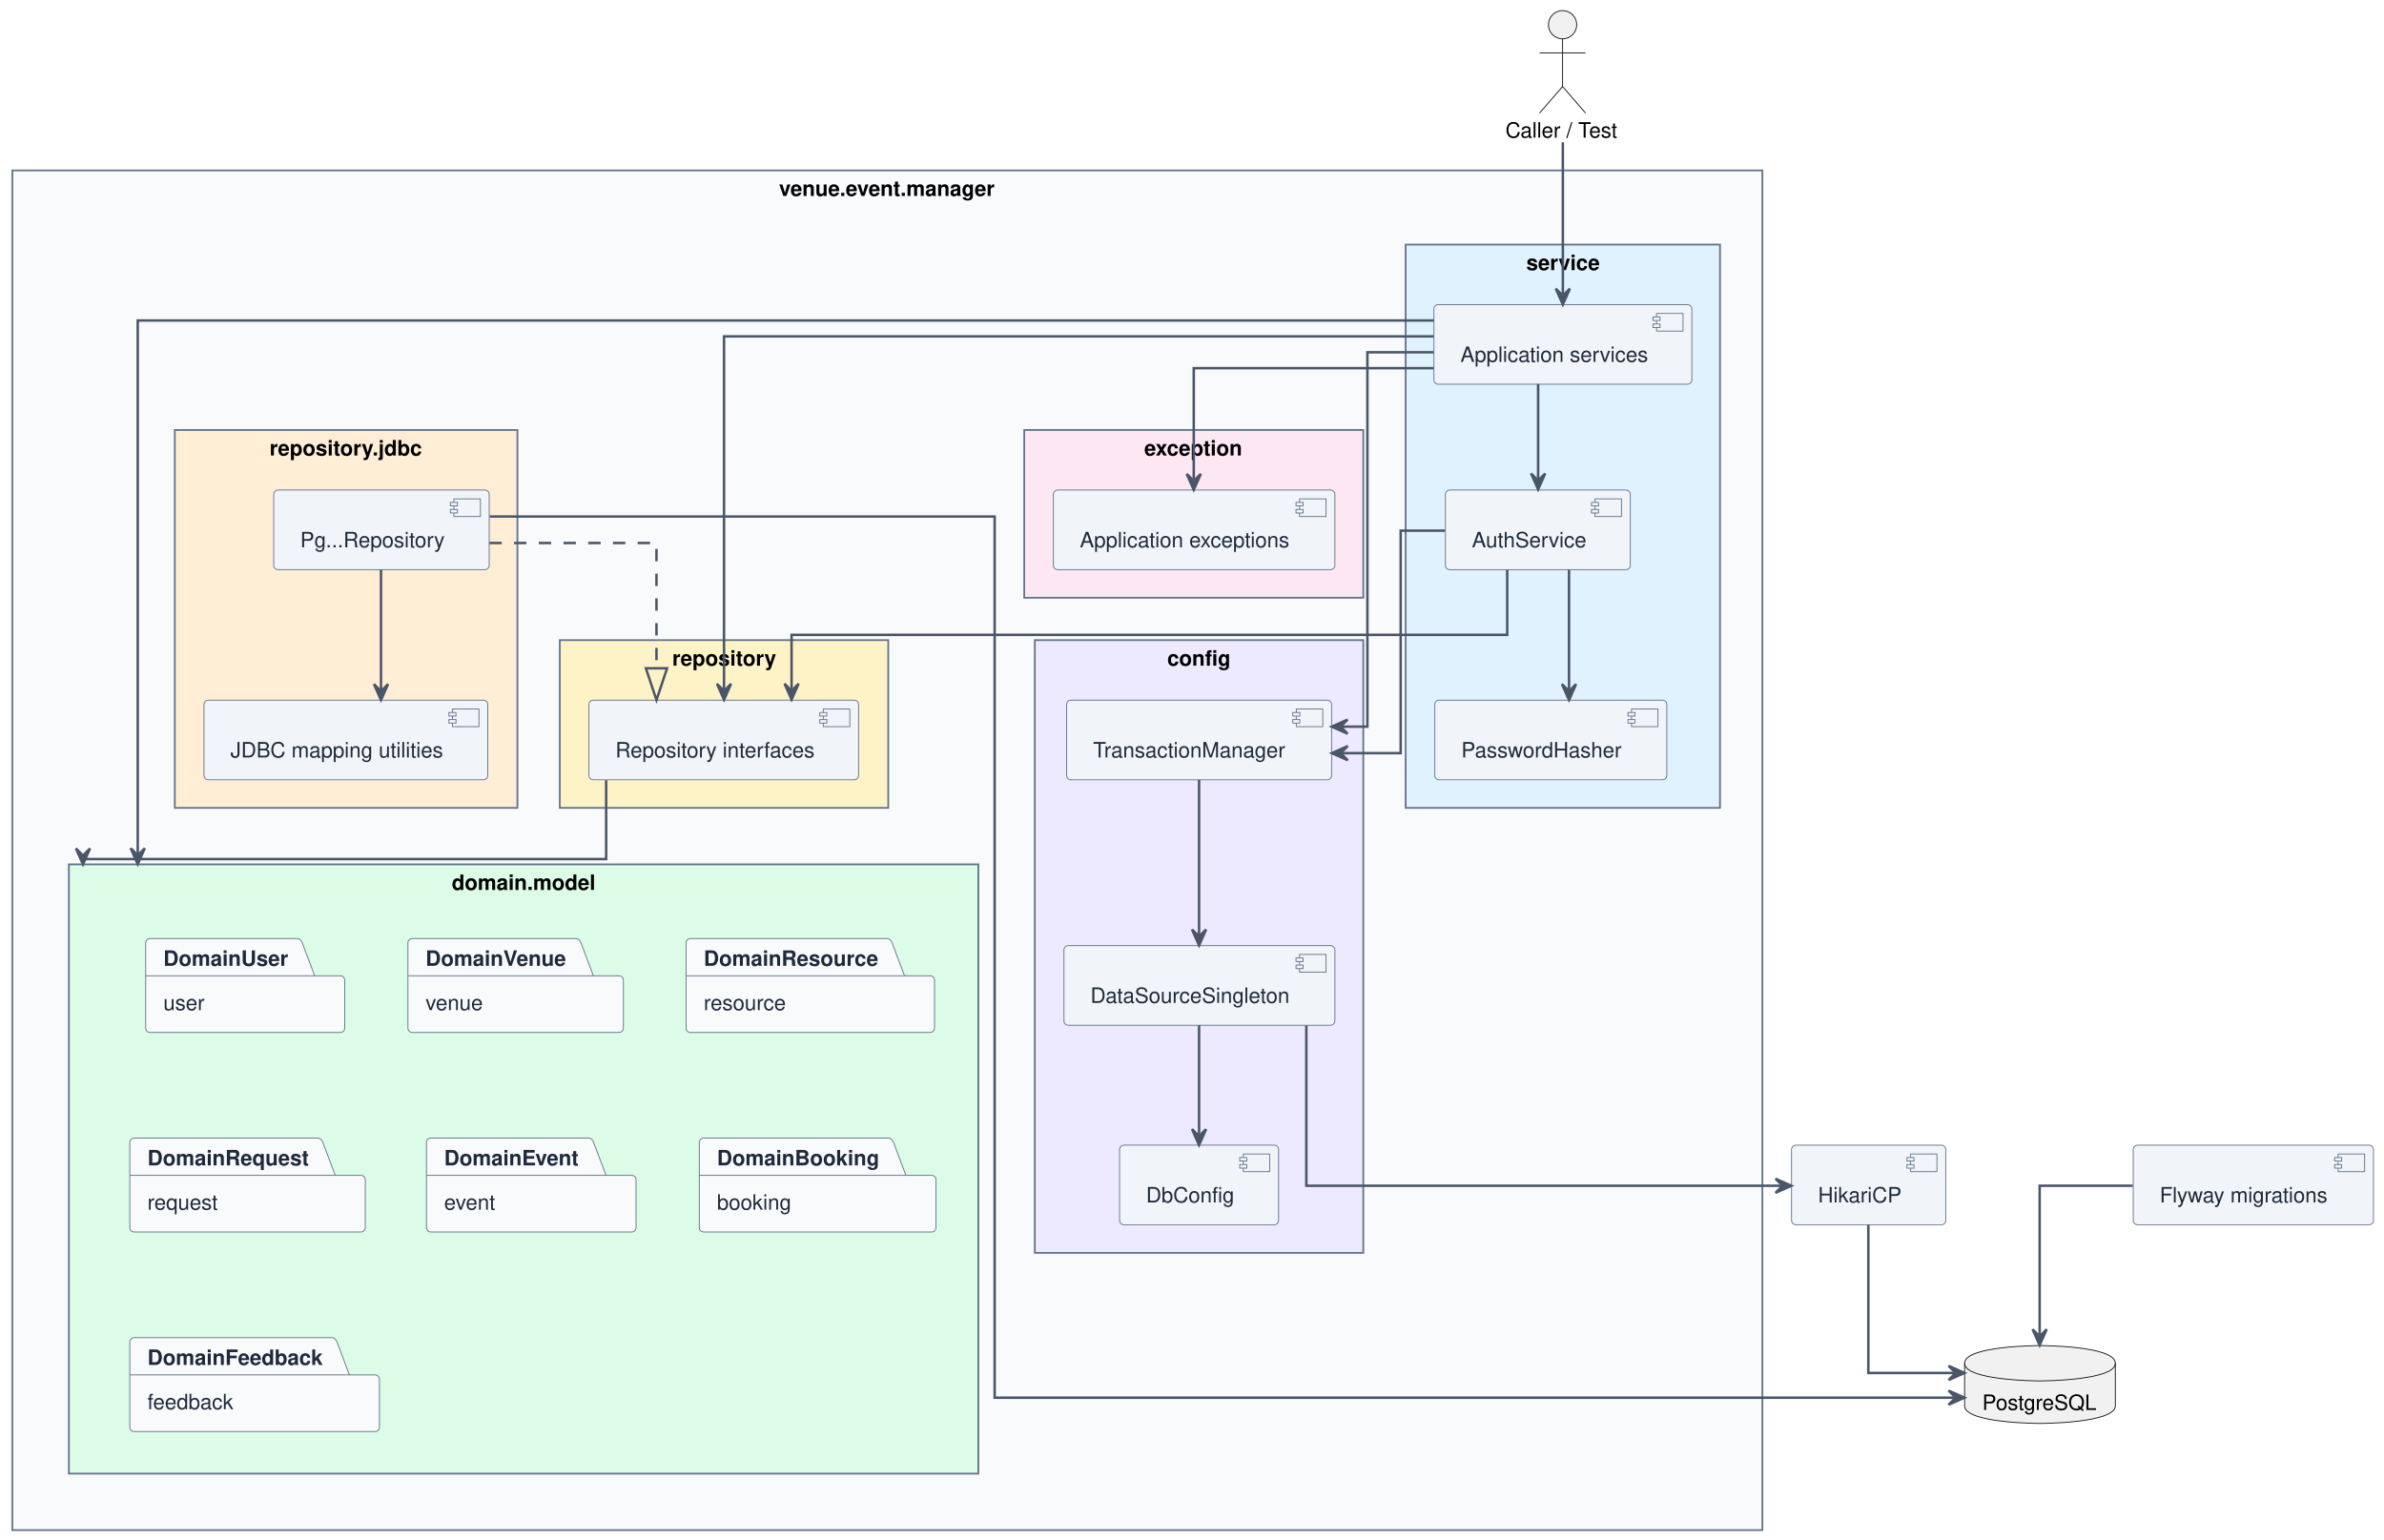
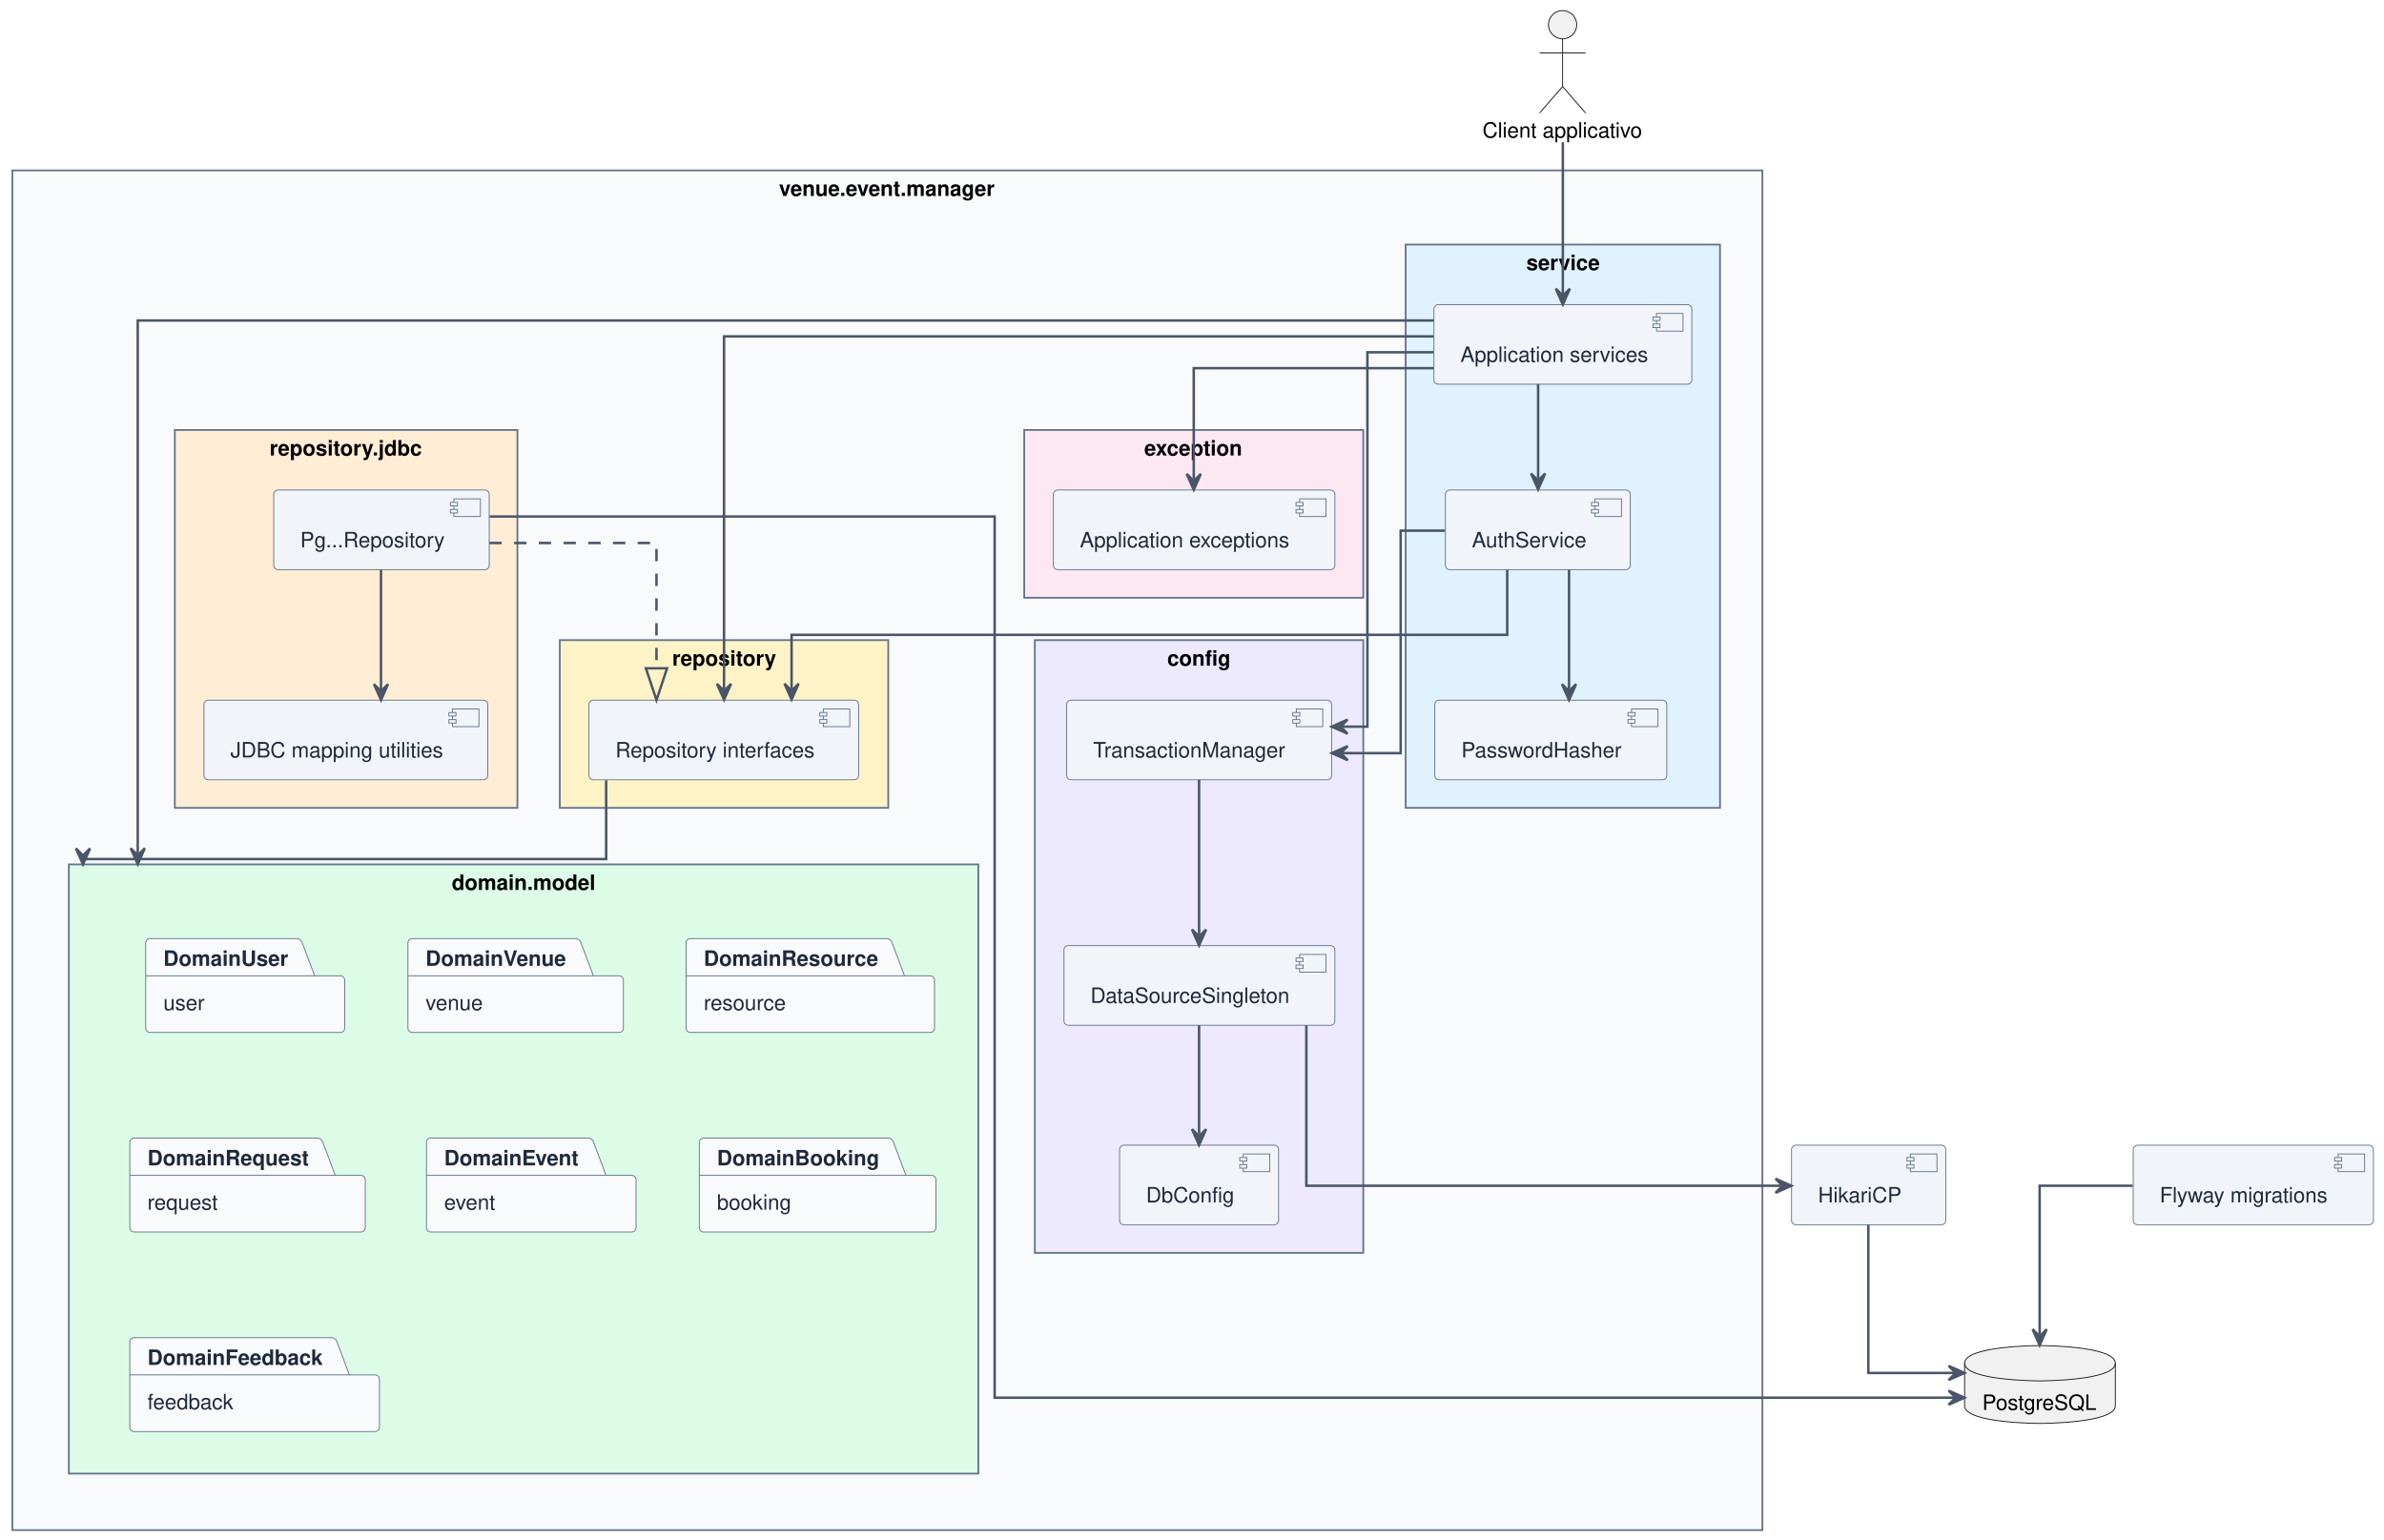
<svg xmlns="http://www.w3.org/2000/svg" contentStyleType="text/css" data-diagram-type="DESCRIPTION" height="872px" preserveAspectRatio="none" style="width:1350px;height:872px;background:#FFFFFF;" version="1.1" viewBox="0 0 1350 872" width="1350px" zoomAndPan="magnify">
  <defs />
  <g>
    <g class="cluster" data-qualified-name="Root" data-source-line="26" id="ent0003">
      <rect fill="#F8FAFC" height="770" style="stroke:#64748B;stroke-width:1;" width="991" x="7" y="96.5" />
      <text fill="#000000" font-family="'Helvetica'" font-size="12" font-weight="bold" lengthAdjust="spacing" textLength="122.719" x="441.141" y="110.957">venue.event.manager</text>
    </g>
    <g class="cluster" data-qualified-name="Root.Service" data-source-line="27" id="ent0004">
      <rect fill="#E0F2FE" height="319" style="stroke:#64748B;stroke-width:1;" width="178" x="796" y="138.5" />
      <text fill="#000000" font-family="'Helvetica'" font-size="12" font-weight="bold" lengthAdjust="spacing" textLength="41.373" x="864.313" y="152.957">service</text>
    </g>
    <g class="cluster" data-qualified-name="Root.Domain" data-source-line="33" id="ent0008">
      <rect fill="#DCFCE7" height="345" style="stroke:#64748B;stroke-width:1;" width="515" x="39" y="489.5" />
      <text fill="#000000" font-family="'Helvetica'" font-size="12" font-weight="bold" lengthAdjust="spacing" textLength="81.34" x="255.83" y="503.957">domain.model</text>
    </g>
    <g class="cluster" data-qualified-name="Root.Repository" data-source-line="43" id="ent0016">
      <rect fill="#FEF3C7" height="95" style="stroke:#64748B;stroke-width:1;" width="186" x="317" y="362.5" />
      <text fill="#000000" font-family="'Helvetica'" font-size="12" font-weight="bold" lengthAdjust="spacing" textLength="58.682" x="380.659" y="376.957">repository</text>
    </g>
    <g class="cluster" data-qualified-name="Root.Jdbc" data-source-line="47" id="ent0018">
      <rect fill="#FFEDD5" height="214" style="stroke:#64748B;stroke-width:1;" width="194" x="99" y="243.5" />
      <text fill="#000000" font-family="'Helvetica'" font-size="12" font-weight="bold" lengthAdjust="spacing" textLength="86.684" x="152.658" y="257.957">repository.jdbc</text>
    </g>
    <g class="cluster" data-qualified-name="Root.Config" data-source-line="52" id="ent0021">
      <rect fill="#EDE9FE" height="347" style="stroke:#64748B;stroke-width:1;" width="186" x="586" y="362.5" />
      <text fill="#000000" font-family="'Helvetica'" font-size="12" font-weight="bold" lengthAdjust="spacing" textLength="35.994" x="661.003" y="376.957">config</text>
    </g>
    <g class="cluster" data-qualified-name="Root.Exception" data-source-line="58" id="ent0025">
      <rect fill="#FCE7F3" height="95" style="stroke:#64748B;stroke-width:1;" width="192" x="580" y="243.5" />
      <text fill="#000000" font-family="'Helvetica'" font-size="12" font-weight="bold" lengthAdjust="spacing" textLength="56.016" x="647.992" y="257.957">exception</text>
    </g>
    <g class="entity" data-qualified-name="Root.Service.Services" data-source-line="28" id="ent0005">
      <rect fill="#F1F5F9" height="45.094" rx="2.5" ry="2.5" style="stroke:#64748B;stroke-width:0.5;" width="146.049" x="812" y="172.5" />
      <rect fill="#F1F5F9" height="10" style="stroke:#64748B;stroke-width:0.5;" width="15" x="938.049" y="177.5" />
      <rect fill="#F1F5F9" height="2" style="stroke:#64748B;stroke-width:0.5;" width="4" x="936.049" y="179.5" />
      <rect fill="#F1F5F9" height="2" style="stroke:#64748B;stroke-width:0.5;" width="4" x="936.049" y="183.5" />
      <text fill="#1E293B" font-family="'Helvetica'" font-size="12" lengthAdjust="spacing" textLength="106.049" x="827" y="204.957">Application services</text>
    </g>
    <g class="entity" data-qualified-name="Root.Service.Auth" data-source-line="29" id="ent0006">
      <rect fill="#F1F5F9" height="45.094" rx="2.5" ry="2.5" style="stroke:#64748B;stroke-width:0.5;" width="104.699" x="818.5" y="277.5" />
      <rect fill="#F1F5F9" height="10" style="stroke:#64748B;stroke-width:0.5;" width="15" x="903.199" y="282.5" />
      <rect fill="#F1F5F9" height="2" style="stroke:#64748B;stroke-width:0.5;" width="4" x="901.199" y="284.5" />
      <rect fill="#F1F5F9" height="2" style="stroke:#64748B;stroke-width:0.5;" width="4" x="901.199" y="288.5" />
      <text fill="#1E293B" font-family="'Helvetica'" font-size="12" lengthAdjust="spacing" textLength="64.699" x="833.5" y="309.957">AuthService</text>
    </g>
    <g class="entity" data-qualified-name="Root.Service.Hasher" data-source-line="30" id="ent0007">
      <rect fill="#F1F5F9" height="45.094" rx="2.5" ry="2.5" style="stroke:#64748B;stroke-width:0.5;" width="131.371" x="812.5" y="396.5" />
      <rect fill="#F1F5F9" height="10" style="stroke:#64748B;stroke-width:0.5;" width="15" x="923.871" y="401.5" />
      <rect fill="#F1F5F9" height="2" style="stroke:#64748B;stroke-width:0.5;" width="4" x="921.871" y="403.5" />
      <rect fill="#F1F5F9" height="2" style="stroke:#64748B;stroke-width:0.5;" width="4" x="921.871" y="407.5" />
      <text fill="#1E293B" font-family="'Helvetica'" font-size="12" lengthAdjust="spacing" textLength="91.371" x="827.5" y="428.957">PasswordHasher</text>
    </g>
    <g class="entity" data-qualified-name="Root.Domain.DomainUser" data-source-line="34" id="ent0009">
      <path d="M85,531.5 L168.688,531.5 A3.75,3.75 0 0 1 171.188,534 L178.188,552.594 L192.688,552.594 A2.5,2.5 0 0 1 195.188,555.094 L195.188,582.188 A2.5,2.5 0 0 1 192.688,584.688 L85,584.688 A2.5,2.5 0 0 1 82.5,582.188 L82.5,534 A2.5,2.5 0 0 1 85,531.5" fill="#F8FAFC" style="stroke:#64748B;stroke-width:0.5;" />
      <line style="stroke:#64748B;stroke-width:0.5;" x1="82.5" x2="178.188" y1="552.594" y2="552.594" />
      <text fill="#1E293B" font-family="'Helvetica'" font-size="12" font-weight="bold" lengthAdjust="spacing" textLength="70.688" x="92.5" y="546.957">DomainUser</text>
      <text fill="#1E293B" font-family="'Helvetica'" font-size="12" lengthAdjust="spacing" textLength="23.344" x="92.5" y="572.051">user</text>
    </g>
    <g class="entity" data-qualified-name="Root.Domain.DomainVenue" data-source-line="35" id="ent0010">
      <path d="M233.5,531.5 L326.516,531.5 A3.75,3.75 0 0 1 329.016,534 L336.016,552.594 L350.516,552.594 A2.5,2.5 0 0 1 353.016,555.094 L353.016,582.188 A2.5,2.5 0 0 1 350.516,584.688 L233.5,584.688 A2.5,2.5 0 0 1 231,582.188 L231,534 A2.5,2.5 0 0 1 233.5,531.5" fill="#F8FAFC" style="stroke:#64748B;stroke-width:0.5;" />
      <line style="stroke:#64748B;stroke-width:0.5;" x1="231" x2="336.016" y1="552.594" y2="552.594" />
      <text fill="#1E293B" font-family="'Helvetica'" font-size="12" font-weight="bold" lengthAdjust="spacing" textLength="80.016" x="241" y="546.957">DomainVenue</text>
      <text fill="#1E293B" font-family="'Helvetica'" font-size="12" lengthAdjust="spacing" textLength="32.695" x="241" y="572.051">venue</text>
    </g>
    <g class="entity" data-qualified-name="Root.Domain.DomainResource" data-source-line="36" id="ent0011">
      <path d="M391,531.5 L502.695,531.5 A3.75,3.75 0 0 1 505.195,534 L512.195,552.594 L526.695,552.594 A2.5,2.5 0 0 1 529.195,555.094 L529.195,582.188 A2.5,2.5 0 0 1 526.695,584.688 L391,584.688 A2.5,2.5 0 0 1 388.5,582.188 L388.5,534 A2.5,2.5 0 0 1 391,531.5" fill="#F8FAFC" style="stroke:#64748B;stroke-width:0.5;" />
      <line style="stroke:#64748B;stroke-width:0.5;" x1="388.5" x2="512.195" y1="552.594" y2="552.594" />
      <text fill="#1E293B" font-family="'Helvetica'" font-size="12" font-weight="bold" lengthAdjust="spacing" textLength="98.695" x="398.5" y="546.957">DomainResource</text>
      <text fill="#1E293B" font-family="'Helvetica'" font-size="12" lengthAdjust="spacing" textLength="46.688" x="398.5" y="572.051">resource</text>
    </g>
    <g class="entity" data-qualified-name="Root.Domain.DomainRequest" data-source-line="37" id="ent0012">
      <path d="M76,644.5 L180.348,644.5 A3.75,3.75 0 0 1 182.848,647 L189.848,665.594 L204.348,665.594 A2.5,2.5 0 0 1 206.848,668.094 L206.848,695.188 A2.5,2.5 0 0 1 204.348,697.688 L76,697.688 A2.5,2.5 0 0 1 73.5,695.188 L73.5,647 A2.5,2.5 0 0 1 76,644.5" fill="#F8FAFC" style="stroke:#64748B;stroke-width:0.5;" />
      <line style="stroke:#64748B;stroke-width:0.5;" x1="73.5" x2="189.848" y1="665.594" y2="665.594" />
      <text fill="#1E293B" font-family="'Helvetica'" font-size="12" font-weight="bold" lengthAdjust="spacing" textLength="91.348" x="83.5" y="659.957">DomainRequest</text>
      <text fill="#1E293B" font-family="'Helvetica'" font-size="12" lengthAdjust="spacing" textLength="40.025" x="83.5" y="685.051">request</text>
    </g>
    <g class="entity" data-qualified-name="Root.Domain.DomainEvent" data-source-line="38" id="ent0013">
      <path d="M244,644.5 L333.682,644.5 A3.75,3.75 0 0 1 336.182,647 L343.182,665.594 L357.682,665.594 A2.5,2.5 0 0 1 360.182,668.094 L360.182,695.188 A2.5,2.5 0 0 1 357.682,697.688 L244,697.688 A2.5,2.5 0 0 1 241.5,695.188 L241.5,647 A2.5,2.5 0 0 1 244,644.5" fill="#F8FAFC" style="stroke:#64748B;stroke-width:0.5;" />
      <line style="stroke:#64748B;stroke-width:0.5;" x1="241.5" x2="343.182" y1="665.594" y2="665.594" />
      <text fill="#1E293B" font-family="'Helvetica'" font-size="12" font-weight="bold" lengthAdjust="spacing" textLength="76.682" x="251.5" y="659.957">DomainEvent</text>
      <text fill="#1E293B" font-family="'Helvetica'" font-size="12" lengthAdjust="spacing" textLength="29.355" x="251.5" y="685.051">event</text>
    </g>
    <g class="entity" data-qualified-name="Root.Domain.DomainBooking" data-source-line="39" id="ent0014">
      <path d="M398.5,644.5 L503.498,644.5 A3.75,3.75 0 0 1 505.998,647 L512.998,665.594 L527.498,665.594 A2.5,2.5 0 0 1 529.998,668.094 L529.998,695.188 A2.5,2.5 0 0 1 527.498,697.688 L398.5,697.688 A2.5,2.5 0 0 1 396,695.188 L396,647 A2.5,2.5 0 0 1 398.5,644.5" fill="#F8FAFC" style="stroke:#64748B;stroke-width:0.5;" />
      <line style="stroke:#64748B;stroke-width:0.5;" x1="396" x2="512.998" y1="665.594" y2="665.594" />
      <text fill="#1E293B" font-family="'Helvetica'" font-size="12" font-weight="bold" lengthAdjust="spacing" textLength="91.998" x="406" y="659.957">DomainBooking</text>
      <text fill="#1E293B" font-family="'Helvetica'" font-size="12" lengthAdjust="spacing" textLength="42.035" x="406" y="685.051">booking</text>
    </g>
    <g class="entity" data-qualified-name="Root.Domain.DomainFeedback" data-source-line="40" id="ent0015">
      <path d="M76,757.5 L188.363,757.5 A3.75,3.75 0 0 1 190.863,760 L197.863,778.594 L212.363,778.594 A2.5,2.5 0 0 1 214.863,781.094 L214.863,808.188 A2.5,2.5 0 0 1 212.363,810.688 L76,810.688 A2.5,2.5 0 0 1 73.5,808.188 L73.5,760 A2.5,2.5 0 0 1 76,757.5" fill="#F8FAFC" style="stroke:#64748B;stroke-width:0.5;" />
      <line style="stroke:#64748B;stroke-width:0.5;" x1="73.5" x2="197.863" y1="778.594" y2="778.594" />
      <text fill="#1E293B" font-family="'Helvetica'" font-size="12" font-weight="bold" lengthAdjust="spacing" textLength="99.363" x="83.5" y="772.957">DomainFeedback</text>
      <text fill="#1E293B" font-family="'Helvetica'" font-size="12" lengthAdjust="spacing" textLength="48.703" x="83.5" y="798.051">feedback</text>
    </g>
    <g class="entity" data-qualified-name="Root.Repository.RepositoryContracts" data-source-line="44" id="ent0017">
      <rect fill="#F1F5F9" height="45.094" rx="2.5" ry="2.5" style="stroke:#64748B;stroke-width:0.5;" width="152.717" x="333.5" y="396.5" />
      <rect fill="#F1F5F9" height="10" style="stroke:#64748B;stroke-width:0.5;" width="15" x="466.217" y="401.5" />
      <rect fill="#F1F5F9" height="2" style="stroke:#64748B;stroke-width:0.5;" width="4" x="464.217" y="403.5" />
      <rect fill="#F1F5F9" height="2" style="stroke:#64748B;stroke-width:0.5;" width="4" x="464.217" y="407.5" />
      <text fill="#1E293B" font-family="'Helvetica'" font-size="12" lengthAdjust="spacing" textLength="112.717" x="348.5" y="428.957">Repository interfaces</text>
    </g>
    <g class="entity" data-qualified-name="Root.Jdbc.PgRepositories" data-source-line="48" id="ent0019">
      <rect fill="#F1F5F9" height="45.094" rx="2.5" ry="2.5" style="stroke:#64748B;stroke-width:0.5;" width="122.037" x="155" y="277.5" />
      <rect fill="#F1F5F9" height="10" style="stroke:#64748B;stroke-width:0.5;" width="15" x="257.037" y="282.5" />
      <rect fill="#F1F5F9" height="2" style="stroke:#64748B;stroke-width:0.5;" width="4" x="255.037" y="284.5" />
      <rect fill="#F1F5F9" height="2" style="stroke:#64748B;stroke-width:0.5;" width="4" x="255.037" y="288.5" />
      <text fill="#1E293B" font-family="'Helvetica'" font-size="12" lengthAdjust="spacing" textLength="82.037" x="170" y="309.957">Pg...Repository</text>
    </g>
    <g class="entity" data-qualified-name="Root.Jdbc.JdbcUtilities" data-source-line="49" id="ent0020">
      <rect fill="#F1F5F9" height="45.094" rx="2.5" ry="2.5" style="stroke:#64748B;stroke-width:0.5;" width="160.715" x="115.5" y="396.5" />
      <rect fill="#F1F5F9" height="10" style="stroke:#64748B;stroke-width:0.5;" width="15" x="256.215" y="401.5" />
      <rect fill="#F1F5F9" height="2" style="stroke:#64748B;stroke-width:0.5;" width="4" x="254.215" y="403.5" />
      <rect fill="#F1F5F9" height="2" style="stroke:#64748B;stroke-width:0.5;" width="4" x="254.215" y="407.5" />
      <text fill="#1E293B" font-family="'Helvetica'" font-size="12" lengthAdjust="spacing" textLength="120.715" x="130.5" y="428.957">JDBC mapping utilities</text>
    </g>
    <g class="entity" data-qualified-name="Root.Config.TransactionManager" data-source-line="53" id="ent0022">
      <rect fill="#F1F5F9" height="45.094" rx="2.5" ry="2.5" style="stroke:#64748B;stroke-width:0.5;" width="150.057" x="604" y="396.5" />
      <rect fill="#F1F5F9" height="10" style="stroke:#64748B;stroke-width:0.5;" width="15" x="734.057" y="401.5" />
      <rect fill="#F1F5F9" height="2" style="stroke:#64748B;stroke-width:0.5;" width="4" x="732.057" y="403.5" />
      <rect fill="#F1F5F9" height="2" style="stroke:#64748B;stroke-width:0.5;" width="4" x="732.057" y="407.5" />
      <text fill="#1E293B" font-family="'Helvetica'" font-size="12" lengthAdjust="spacing" textLength="110.057" x="619" y="428.957">TransactionManager</text>
    </g>
    <g class="entity" data-qualified-name="Root.Config.DataSource" data-source-line="54" id="ent0023">
      <rect fill="#F1F5F9" height="45.094" rx="2.5" ry="2.5" style="stroke:#64748B;stroke-width:0.5;" width="153.408" x="602.5" y="535.5" />
      <rect fill="#F1F5F9" height="10" style="stroke:#64748B;stroke-width:0.5;" width="15" x="735.908" y="540.5" />
      <rect fill="#F1F5F9" height="2" style="stroke:#64748B;stroke-width:0.5;" width="4" x="733.908" y="542.5" />
      <rect fill="#F1F5F9" height="2" style="stroke:#64748B;stroke-width:0.5;" width="4" x="733.908" y="546.5" />
      <text fill="#1E293B" font-family="'Helvetica'" font-size="12" lengthAdjust="spacing" textLength="113.408" x="617.5" y="567.957">DataSourceSingleton</text>
    </g>
    <g class="entity" data-qualified-name="Root.Config.DbConfig" data-source-line="55" id="ent0024">
      <rect fill="#F1F5F9" height="45.094" rx="2.5" ry="2.5" style="stroke:#64748B;stroke-width:0.5;" width="90.027" x="634" y="648.5" />
      <rect fill="#F1F5F9" height="10" style="stroke:#64748B;stroke-width:0.5;" width="15" x="704.027" y="653.5" />
      <rect fill="#F1F5F9" height="2" style="stroke:#64748B;stroke-width:0.5;" width="4" x="702.027" y="655.5" />
      <rect fill="#F1F5F9" height="2" style="stroke:#64748B;stroke-width:0.5;" width="4" x="702.027" y="659.5" />
      <text fill="#1E293B" font-family="'Helvetica'" font-size="12" lengthAdjust="spacing" textLength="50.027" x="649" y="680.957">DbConfig</text>
    </g>
    <g class="entity" data-qualified-name="Root.Exception.ApplicationExceptions" data-source-line="59" id="ent0026">
      <rect fill="#F1F5F9" height="45.094" rx="2.5" ry="2.5" style="stroke:#64748B;stroke-width:0.5;" width="159.408" x="596.5" y="277.5" />
      <rect fill="#F1F5F9" height="10" style="stroke:#64748B;stroke-width:0.5;" width="15" x="735.908" y="282.5" />
      <rect fill="#F1F5F9" height="2" style="stroke:#64748B;stroke-width:0.5;" width="4" x="733.908" y="284.5" />
      <rect fill="#F1F5F9" height="2" style="stroke:#64748B;stroke-width:0.5;" width="4" x="733.908" y="288.5" />
      <text fill="#1E293B" font-family="'Helvetica'" font-size="12" lengthAdjust="spacing" textLength="119.408" x="611.5" y="309.957">Application exceptions</text>
    </g>
    <g class="entity" data-qualified-name="Caller" data-source-line="24" id="ent0002">
-       <ellipse cx="884.841" cy="14" fill="#F1F1F1" rx="8" ry="8" style="stroke:#181818;stroke-width:0.5;" />
-       <path d="M884.841,22 L884.841,49 M871.841,30 L897.841,30 M884.841,49 L871.841,64 M884.841,49 L897.841,64" fill="none" style="stroke:#181818;stroke-width:0.5;" />
-       <text fill="#000000" font-family="'Helvetica'" font-size="12" lengthAdjust="spacing" textLength="64.682" x="852.5" y="77.957">Caller / Test</text>
+       <ellipse cx="884.857" cy="14" fill="#F1F1F1" rx="8" ry="8" style="stroke:#181818;stroke-width:0.5;" />
+       <path d="M884.857,22 L884.857,49 M871.857,30 L897.857,30 M884.857,49 L871.857,64 M884.857,49 L897.857,64" fill="none" style="stroke:#181818;stroke-width:0.5;" />
+       <text fill="#000000" font-family="'Helvetica'" font-size="12" lengthAdjust="spacing" textLength="90.715" x="839.5" y="77.957">Client applicativo</text>
    </g>
    <g class="entity" data-qualified-name="PostgreSQL" data-source-line="63" id="ent0027">
      <path d="M1112.5,772 C1112.5,762 1155.184,762 1155.184,762 C1155.184,762 1197.867,762 1197.867,772 L1197.867,796.094 C1197.867,806.094 1155.184,806.094 1155.184,806.094 C1155.184,806.094 1112.5,806.094 1112.5,796.094 L1112.5,772" fill="#F1F1F1" style="stroke:#181818;stroke-width:0.5;" />
      <path d="M1112.5,772 C1112.5,782 1155.184,782 1155.184,782 C1155.184,782 1197.867,782 1197.867,772" fill="none" style="stroke:#181818;stroke-width:0.5;" />
      <text fill="#000000" font-family="'Helvetica'" font-size="12" lengthAdjust="spacing" textLength="65.367" x="1122.5" y="798.457">PostgreSQL</text>
    </g>
    <g class="entity" data-qualified-name="Hikari" data-source-line="64" id="ent0028">
      <rect fill="#F1F5F9" height="45.094" rx="2.5" ry="2.5" style="stroke:#64748B;stroke-width:0.5;" width="87.338" x="1014.5" y="648.5" />
      <rect fill="#F1F5F9" height="10" style="stroke:#64748B;stroke-width:0.5;" width="15" x="1081.838" y="653.5" />
      <rect fill="#F1F5F9" height="2" style="stroke:#64748B;stroke-width:0.5;" width="4" x="1079.838" y="655.5" />
      <rect fill="#F1F5F9" height="2" style="stroke:#64748B;stroke-width:0.5;" width="4" x="1079.838" y="659.5" />
      <text fill="#1E293B" font-family="'Helvetica'" font-size="12" lengthAdjust="spacing" textLength="47.338" x="1029.5" y="680.957">HikariCP</text>
    </g>
    <g class="entity" data-qualified-name="Flyway" data-source-line="65" id="ent0029">
      <rect fill="#F1F5F9" height="45.094" rx="2.5" ry="2.5" style="stroke:#64748B;stroke-width:0.5;" width="136.023" x="1208" y="648.5" />
      <rect fill="#F1F5F9" height="10" style="stroke:#64748B;stroke-width:0.5;" width="15" x="1324.023" y="653.5" />
      <rect fill="#F1F5F9" height="2" style="stroke:#64748B;stroke-width:0.5;" width="4" x="1322.023" y="655.5" />
      <rect fill="#F1F5F9" height="2" style="stroke:#64748B;stroke-width:0.5;" width="4" x="1322.023" y="659.5" />
      <text fill="#1E293B" font-family="'Helvetica'" font-size="12" lengthAdjust="spacing" textLength="96.023" x="1223" y="680.957">Flyway migrations</text>
    </g>
    <g class="link" data-entity-1="ent0002" data-entity-2="ent0005" data-link-type="dependency" data-source-line="67" id="lnk30">
      <path d="M885,80.57 C885,109.41 885,142.26 885,166.46" fill="none" id="Caller-to-Services" style="stroke:#4A5568;stroke-width:1.4;" />
      <polygon fill="#4A5568" points="885,172.46,889,163.46,885,167.46,881,163.46,885,172.46" style="stroke:#4A5568;stroke-width:1.4;" />
    </g>
    <g class="link" data-entity-1="ent0005" data-entity-2="ent0008" data-link-type="dependency" data-source-line="69" id="lnk31">
      <path d="M811.96,181.5 C613.31,181.5 78,181.5 78,181.5 C78,181.5 78,275.75 78,370 C78,393.562 78,417.125 78,439.215 C78,450.26 78,460.937 78,471.061 C78,476.123 78,481.048 78,485.811 C78,487.001 78,482.182 78,483.352" fill="none" id="Services-to-Domain" style="stroke:#4A5568;stroke-width:1.4;" />
      <polygon fill="#4A5568" points="78,489.352,82,480.352,78,484.352,74,480.352,78,489.352" style="stroke:#4A5568;stroke-width:1.4;" />
    </g>
    <g class="link" data-entity-1="ent0005" data-entity-2="ent0017" data-link-type="dependency" data-source-line="70" id="lnk32">
      <path d="M811.82,190.5 C678.58,190.5 410,190.5 410,190.5 C410,190.5 410,332.46 410,390.26" fill="none" id="Services-to-RepositoryContracts" style="stroke:#4A5568;stroke-width:1.4;" />
      <polygon fill="#4A5568" points="410,396.26,414,387.26,410,391.26,406,387.26,410,396.26" style="stroke:#4A5568;stroke-width:1.4;" />
    </g>
    <g class="link" data-entity-1="ent0005" data-entity-2="ent0022" data-link-type="dependency" data-source-line="71" id="lnk33">
      <path d="M811.8,199.5 C791.22,199.5 774.33,199.5 774.33,199.5 C774.33,199.5 774.33,411.5 774.33,411.5 C774.33,411.5 771.93,411.5 760.12,411.5" fill="none" id="Services-to-TransactionManager" style="stroke:#4A5568;stroke-width:1.4;" />
      <polygon fill="#4A5568" points="754.12,411.5,763.12,415.5,759.12,411.5,763.12,407.5,754.12,411.5" style="stroke:#4A5568;stroke-width:1.4;" />
    </g>
    <g class="link" data-entity-1="ent0005" data-entity-2="ent0026" data-link-type="dependency" data-source-line="72" id="lnk34">
      <path d="M811.9,208.5 C751.63,208.5 676,208.5 676,208.5 C676,208.5 676,244.29 676,271.38" fill="none" id="Services-to-ApplicationExceptions" style="stroke:#4A5568;stroke-width:1.4;" />
      <polygon fill="#4A5568" points="676,277.38,680,268.38,676,272.38,672,268.38,676,277.38" style="stroke:#4A5568;stroke-width:1.4;" />
    </g>
    <g class="link" data-entity-1="ent0005" data-entity-2="ent0006" data-link-type="dependency" data-source-line="73" id="lnk35">
      <path d="M871,217.53 C871,235.12 871,253.47 871,271.15" fill="none" id="Services-to-Auth" style="stroke:#4A5568;stroke-width:1.4;" />
      <polygon fill="#4A5568" points="871,277.15,875,268.15,871,272.15,867,268.15,871,277.15" style="stroke:#4A5568;stroke-width:1.4;" />
    </g>
    <g class="link" data-entity-1="ent0006" data-entity-2="ent0007" data-link-type="dependency" data-source-line="74" id="lnk36">
      <path d="M888.5,322.66 C888.5,343.84 888.5,369.27 888.5,390.42" fill="none" id="Auth-to-Hasher" style="stroke:#4A5568;stroke-width:1.4;" />
      <polygon fill="#4A5568" points="888.5,396.42,892.5,387.42,888.5,391.42,884.5,387.42,888.5,396.42" style="stroke:#4A5568;stroke-width:1.4;" />
    </g>
    <g class="link" data-entity-1="ent0006" data-entity-2="ent0017" data-link-type="dependency" data-source-line="75" id="lnk37">
      <path d="M853.5,322.83 C853.5,339.61 853.5,359.5 853.5,359.5 C853.5,359.5 448.25,359.5 448.25,359.5 C448.25,359.5 448.25,373.39 448.25,390.17" fill="none" id="Auth-to-RepositoryContracts" style="stroke:#4A5568;stroke-width:1.4;" />
      <polygon fill="#4A5568" points="448.25,396.17,452.25,387.17,448.25,391.17,444.25,387.17,448.25,396.17" style="stroke:#4A5568;stroke-width:1.4;" />
    </g>
    <g class="link" data-entity-1="ent0006" data-entity-2="ent0022" data-link-type="dependency" data-source-line="76" id="lnk38">
      <path d="M818.22,300.5 C804.34,300.5 793.17,300.5 793.17,300.5 C793.17,300.5 793.17,426.5 793.17,426.5 C793.17,426.5 781.57,426.5 760.2,426.5" fill="none" id="Auth-to-TransactionManager" style="stroke:#4A5568;stroke-width:1.4;" />
      <polygon fill="#4A5568" points="754.2,426.5,763.2,430.5,759.2,426.5,763.2,422.5,754.2,426.5" style="stroke:#4A5568;stroke-width:1.4;" />
    </g>
    <g class="link" data-entity-1="ent0017" data-entity-2="ent0008" data-link-type="dependency" data-source-line="78" id="lnk39">
      <path d="M343.25,441.85 C343.25,461.43 343.25,486.5 343.25,486.5 C343.25,486.5 47,486.5 47,486.5 C47,486.5 47,487.515 47,489.303 C47,489.359 47,483.415 47,483.473" fill="none" id="RepositoryContracts-to-Domain" style="stroke:#4A5568;stroke-width:1.4;" />
      <polygon fill="#4A5568" points="47,489.473,51,480.473,47,484.473,43,480.473,47,489.473" style="stroke:#4A5568;stroke-width:1.4;" />
    </g>
    <g class="link" data-entity-1="ent0019" data-entity-2="ent0017" data-link-type="extension" data-source-line="80" id="lnk40">
      <path d="M277.11,307.5 C320.74,307.5 371.75,307.5 371.75,307.5 C371.75,307.5 371.75,345.86 371.75,378.44" fill="none" id="PgRepositories-to-RepositoryContracts" style="stroke:#4A5568;stroke-width:1.4;stroke-dasharray:7,7;" />
      <polygon fill="none" points="371.75,396.44,377.75,378.44,365.75,378.44,371.75,396.44" style="stroke:#4A5568;stroke-width:1.4;" />
    </g>
    <g class="link" data-entity-1="ent0019" data-entity-2="ent0020" data-link-type="dependency" data-source-line="81" id="lnk41">
      <path d="M215.75,322.66 C215.75,343.84 215.75,369.27 215.75,390.42" fill="none" id="PgRepositories-to-JdbcUtilities" style="stroke:#4A5568;stroke-width:1.4;" />
      <polygon fill="#4A5568" points="215.75,396.42,219.75,387.42,215.75,391.42,211.75,387.42,215.75,396.42" style="stroke:#4A5568;stroke-width:1.4;" />
    </g>
    <g class="link" data-entity-1="ent0019" data-entity-2="ent0027" data-link-type="dependency" data-source-line="82" id="lnk42">
      <path d="M277.28,292.5 C376.97,292.5 563.25,292.5 563.25,292.5 C563.25,292.5 563.25,791.5 563.25,791.5 C563.25,791.5 970.76,791.5 1106.44,791.5" fill="none" id="PgRepositories-to-PostgreSQL" style="stroke:#4A5568;stroke-width:1.4;" />
      <polygon fill="#4A5568" points="1112.44,791.5,1103.44,787.5,1107.44,791.5,1103.44,795.5,1112.44,791.5" style="stroke:#4A5568;stroke-width:1.4;" />
    </g>
    <g class="link" data-entity-1="ent0022" data-entity-2="ent0023" data-link-type="dependency" data-source-line="84" id="lnk43">
      <path d="M679,441.64 C679,467.49 679,503.52 679,529.37" fill="none" id="TransactionManager-to-DataSource" style="stroke:#4A5568;stroke-width:1.4;" />
      <polygon fill="#4A5568" points="679,535.37,683,526.37,679,530.37,675,526.37,679,535.37" style="stroke:#4A5568;stroke-width:1.4;" />
    </g>
    <g class="link" data-entity-1="ent0023" data-entity-2="ent0024" data-link-type="dependency" data-source-line="85" id="lnk44">
      <path d="M679,580.6 C679,600.3 679,622.75 679,642.44" fill="none" id="DataSource-to-DbConfig" style="stroke:#4A5568;stroke-width:1.4;" />
      <polygon fill="#4A5568" points="679,648.44,683,639.44,679,643.44,675,639.44,679,648.44" style="stroke:#4A5568;stroke-width:1.4;" />
    </g>
    <g class="link" data-entity-1="ent0023" data-entity-2="ent0028" data-link-type="dependency" data-source-line="86" id="lnk45">
      <path d="M739.75,580.7 C739.75,613.82 739.75,671.5 739.75,671.5 C739.75,671.5 921.26,671.5 1008.42,671.5" fill="none" id="DataSource-to-Hikari" style="stroke:#4A5568;stroke-width:1.4;" />
      <polygon fill="#4A5568" points="1014.42,671.5,1005.42,667.5,1009.42,671.5,1005.42,675.5,1014.42,671.5" style="stroke:#4A5568;stroke-width:1.4;" />
    </g>
    <g class="link" data-entity-1="ent0028" data-entity-2="ent0027" data-link-type="dependency" data-source-line="87" id="lnk46">
      <path d="M1058,693.59 C1058,724.85 1058,777.5 1058,777.5 C1058,777.5 1080.39,777.5 1106.45,777.5" fill="none" id="Hikari-to-PostgreSQL" style="stroke:#4A5568;stroke-width:1.4;" />
      <polygon fill="#4A5568" points="1112.45,777.5,1103.45,773.5,1107.45,777.5,1103.45,781.5,1112.45,777.5" style="stroke:#4A5568;stroke-width:1.4;" />
    </g>
    <g class="link" data-entity-1="ent0029" data-entity-2="ent0027" data-link-type="dependency" data-source-line="88" id="lnk47">
      <path d="M1207.72,671.5 C1180.27,671.5 1155,671.5 1155,671.5 C1155,671.5 1155,722.99 1155,755.77" fill="none" id="Flyway-to-PostgreSQL" style="stroke:#4A5568;stroke-width:1.4;" />
      <polygon fill="#4A5568" points="1155,761.77,1159,752.77,1155,756.77,1151,752.77,1155,761.77" style="stroke:#4A5568;stroke-width:1.4;" />
    </g>
  </g>
</svg>
